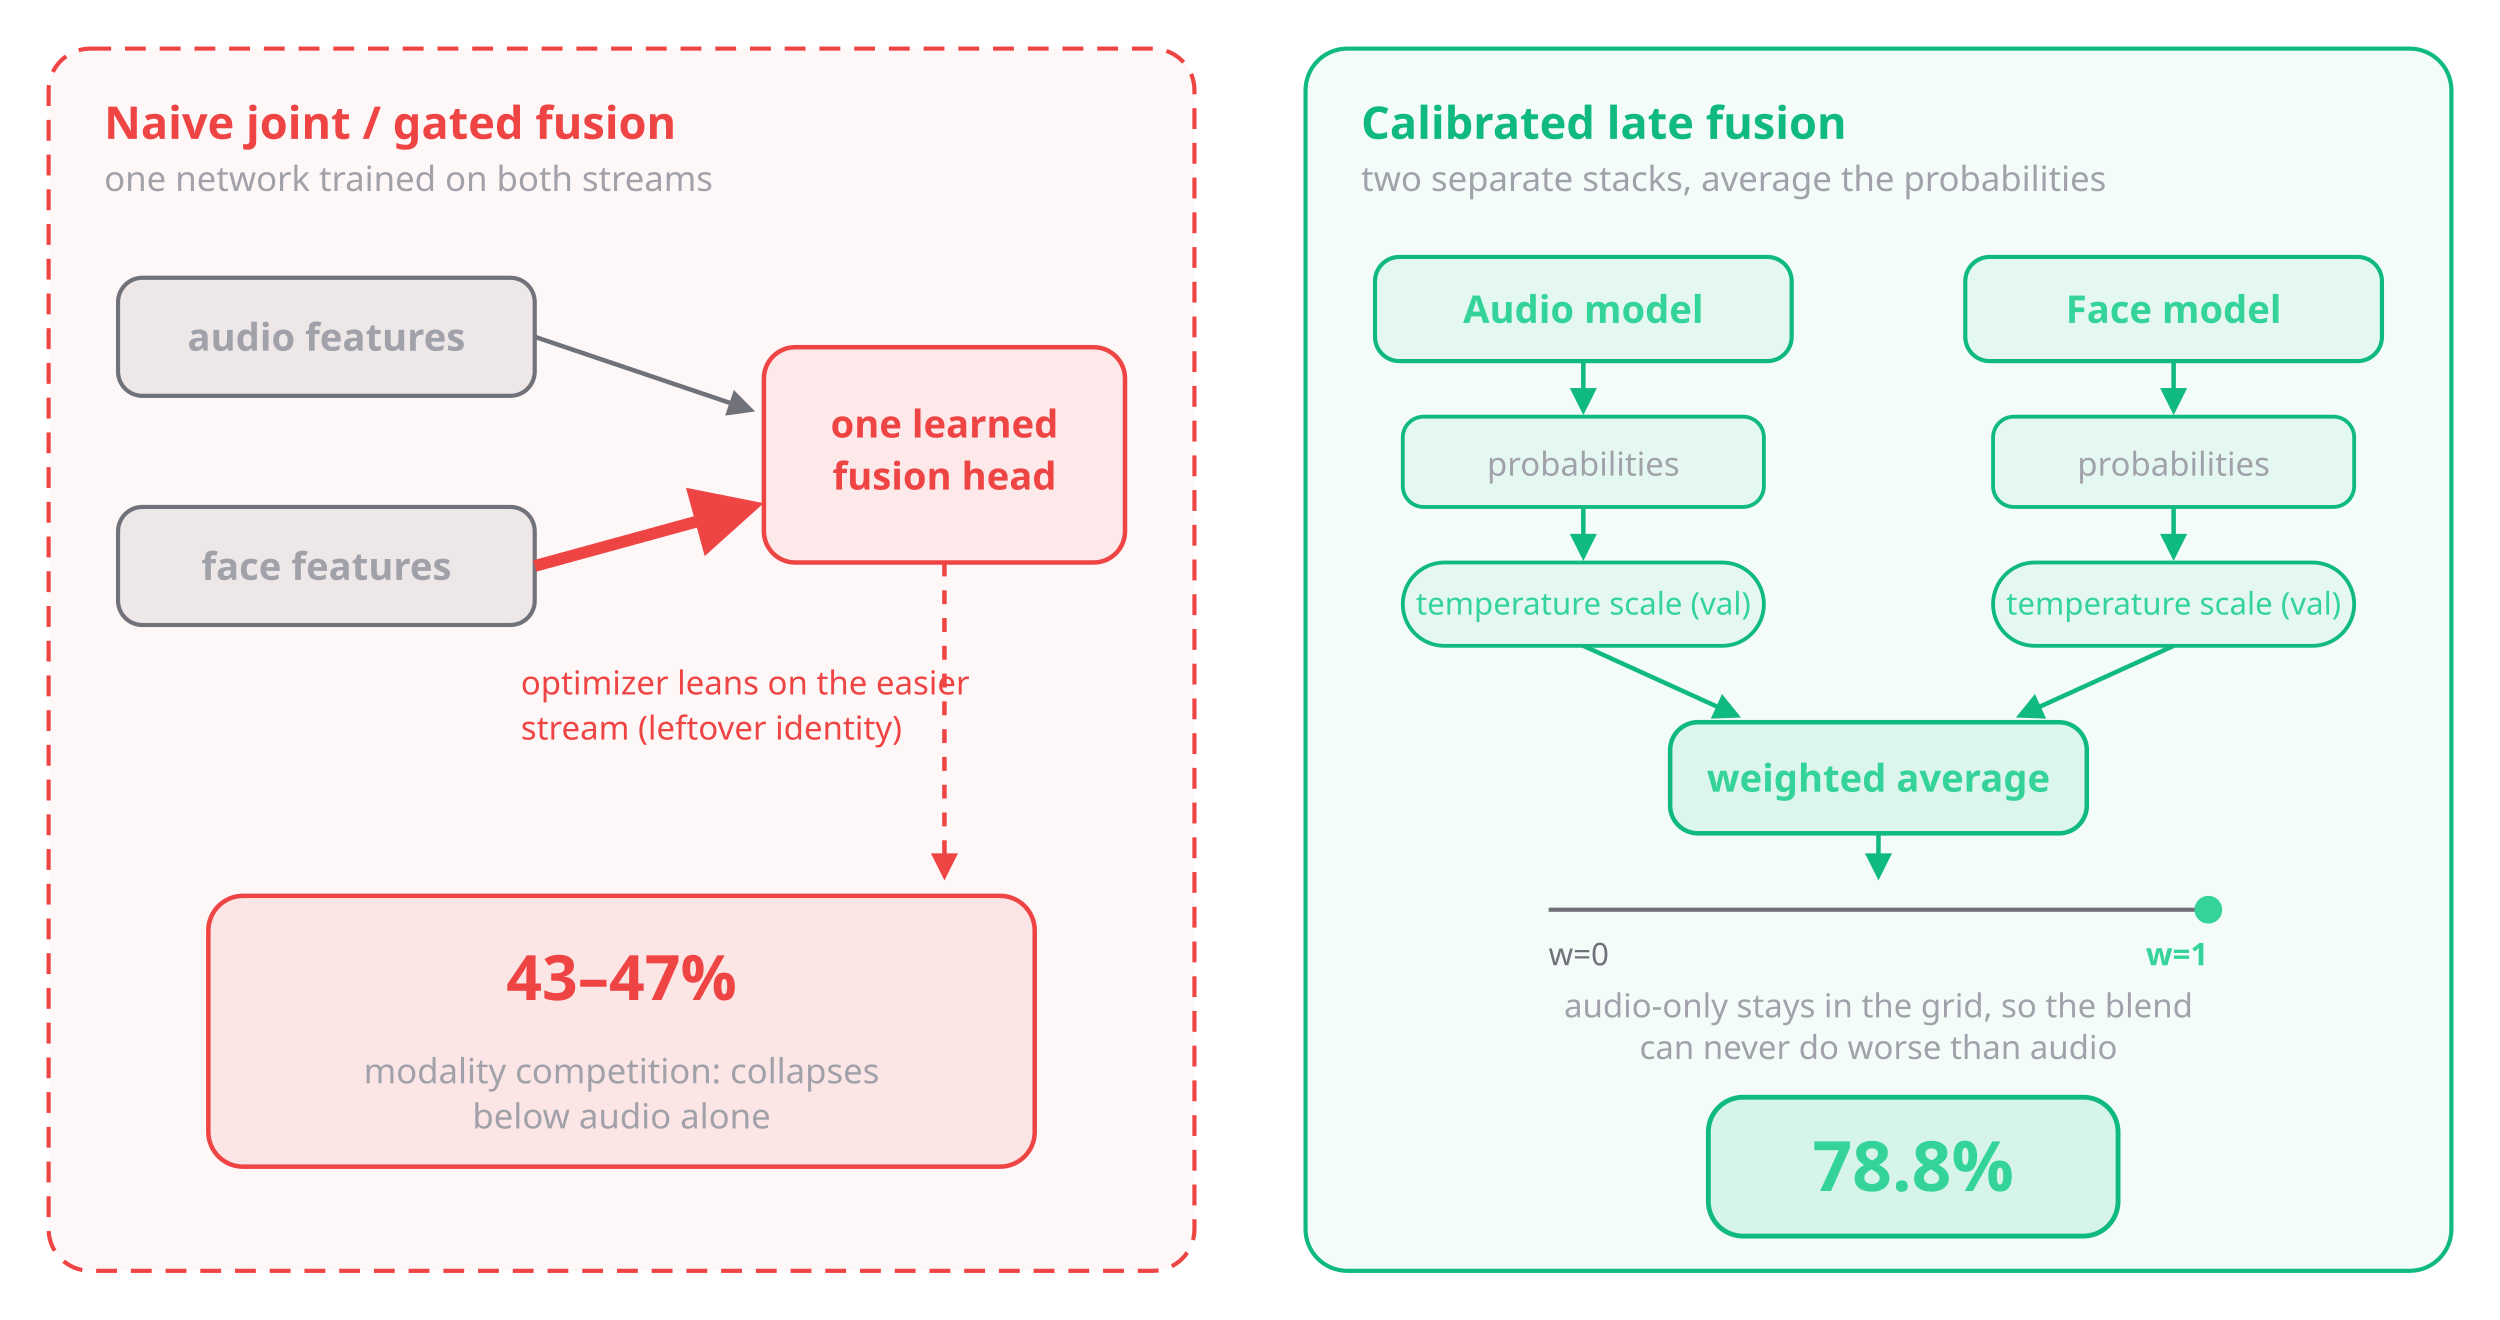
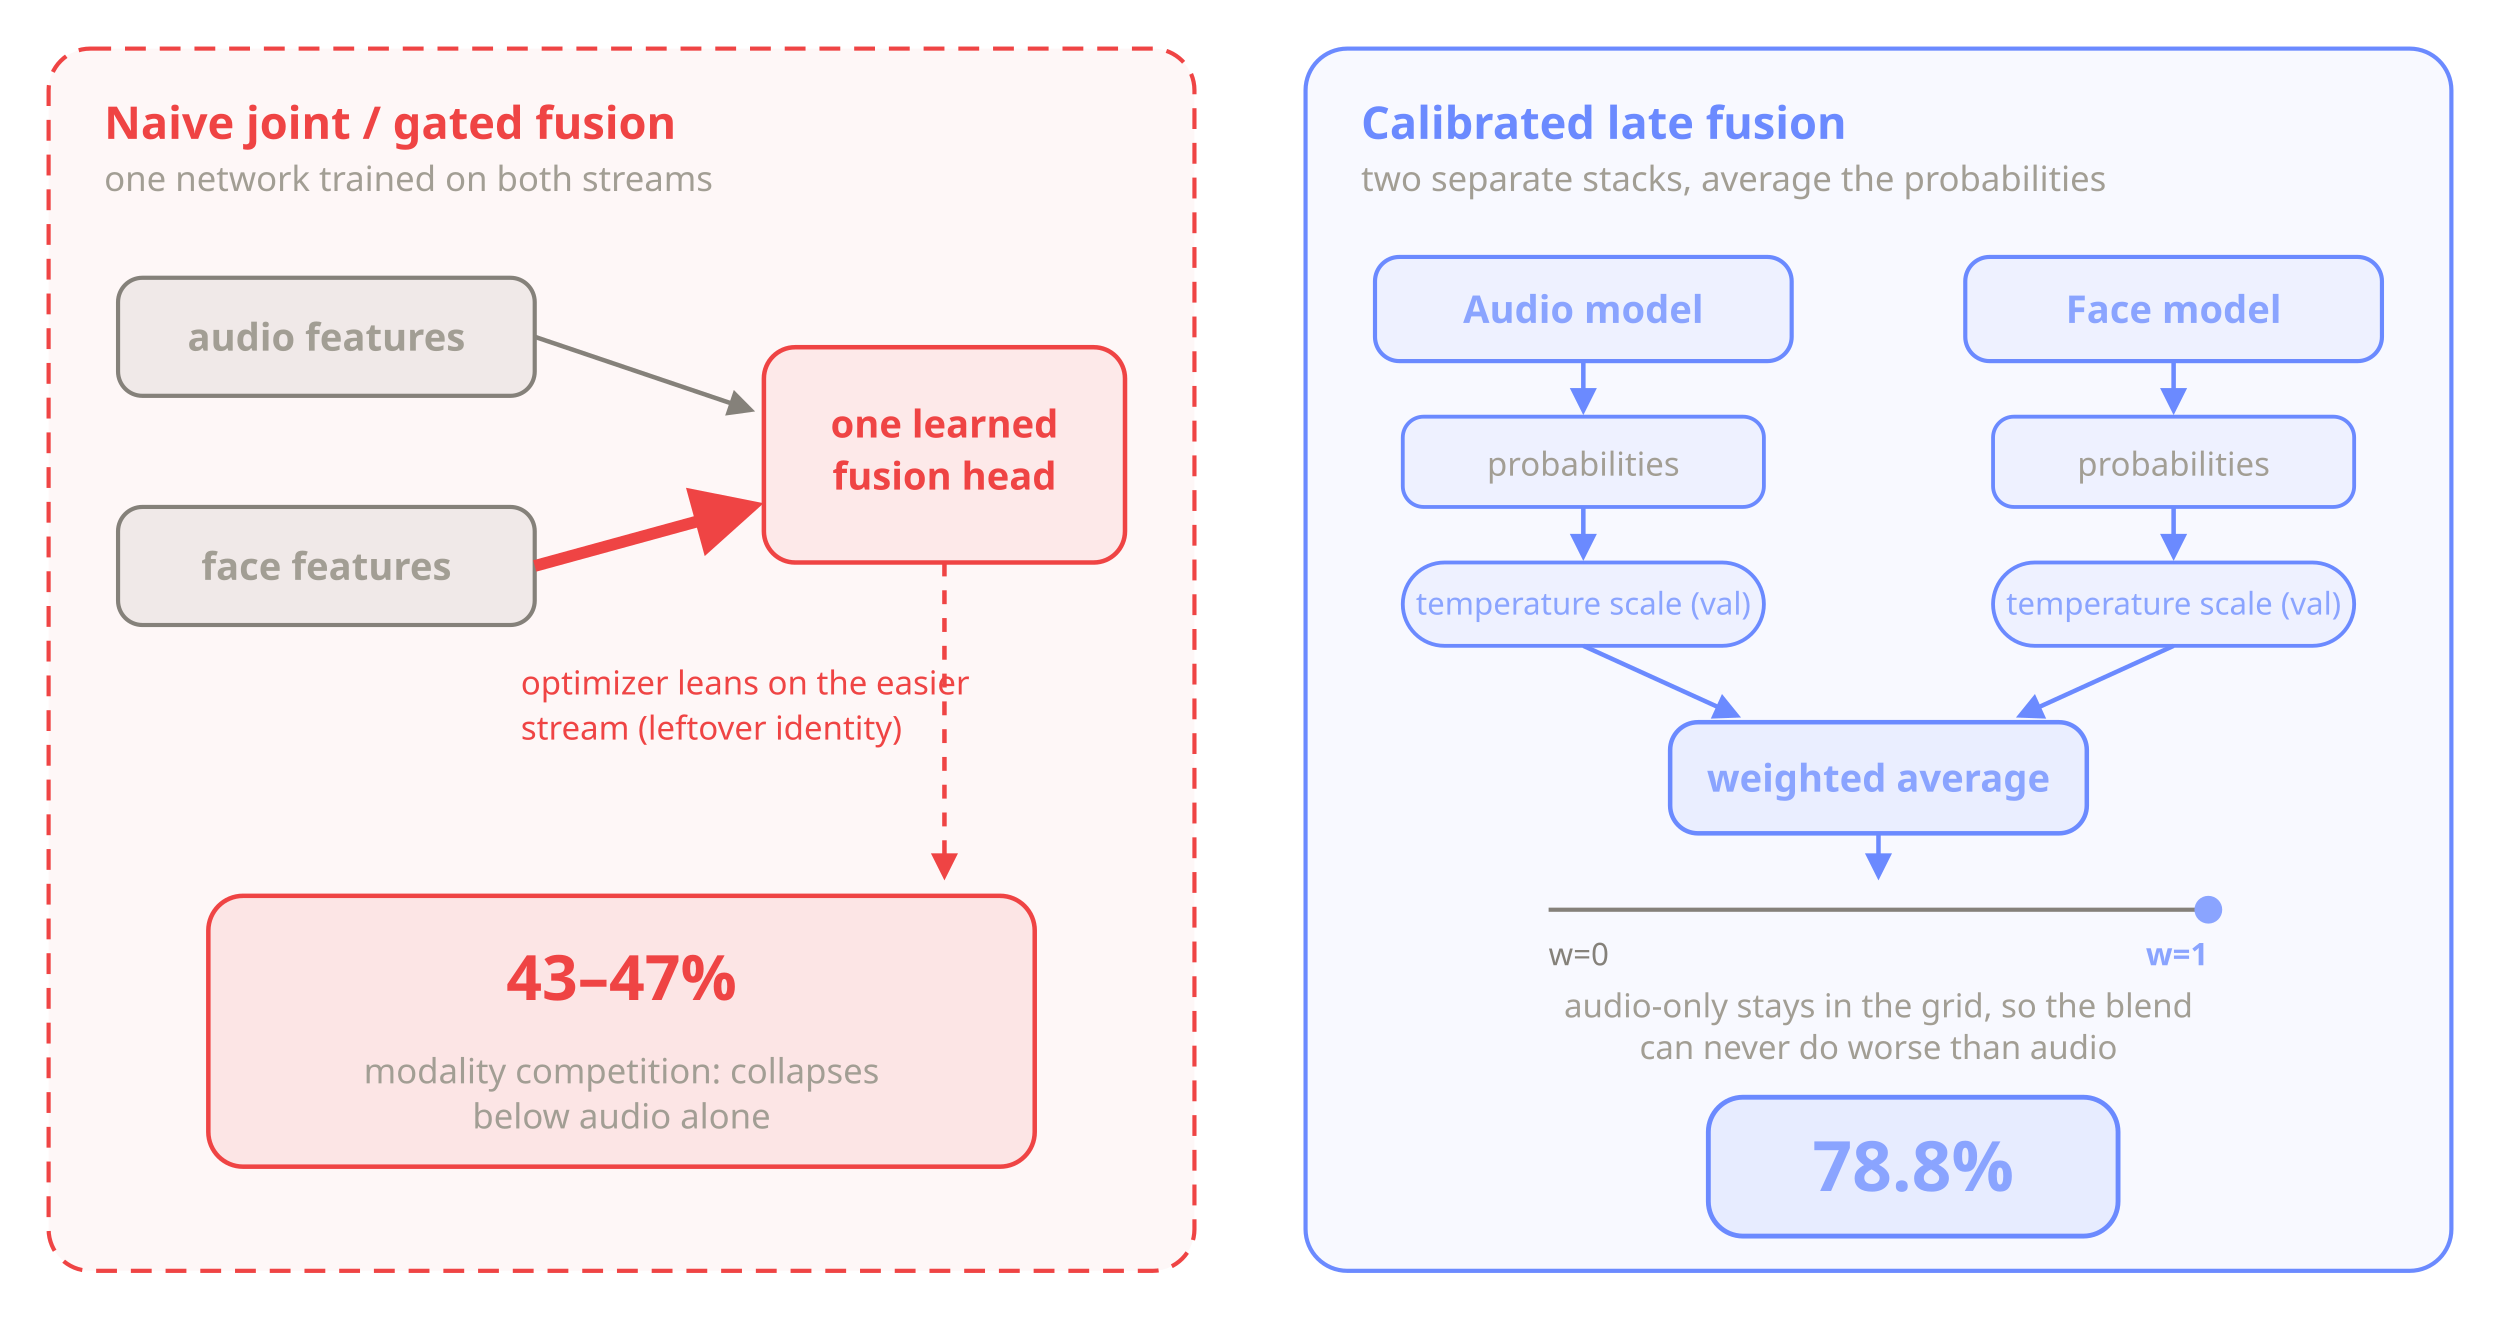
<svg xmlns="http://www.w3.org/2000/svg" viewBox="0 0 720 380" font-family="ui-sans-serif, system-ui, sans-serif">
  <defs>
    <marker id="ar-r" viewBox="0 0 10 10" refX="8" refY="5" markerWidth="6" markerHeight="6" orient="auto-start-reverse">
      <path d="M0 0 L10 5 L0 10 z" fill="#ef4444" />
    </marker>
    <marker id="ar-g" viewBox="0 0 10 10" refX="8" refY="5" markerWidth="6" markerHeight="6" orient="auto-start-reverse">
-       <path d="M0 0 L10 5 L0 10 z" fill="#10B981" />
+       <path d="M0 0 L10 5 L0 10 z" fill="#6B8AFF" />
    </marker>
    <marker id="ar-m" viewBox="0 0 10 10" refX="8" refY="5" markerWidth="6" markerHeight="6" orient="auto-start-reverse">
-       <path d="M0 0 L10 5 L0 10 z" fill="#71717A" />
+       <path d="M0 0 L10 5 L0 10 z" fill="#85817A" />
    </marker>
  </defs>
  <rect x="14" y="14" width="330" height="352" rx="12" fill="#ef4444" fill-opacity="0.04" stroke="#ef4444" stroke-width="1.2" stroke-dasharray="6 4" />
  <text x="30" y="40" font-size="13" font-weight="600" fill="#ef4444">Naive joint / gated fusion</text>
-   <text x="30" y="55" font-size="10" fill="#A1A1AA">one network trained on both streams</text>
-   <rect x="34" y="80" width="120" height="34" rx="7" fill="#71717A" fill-opacity="0.12" stroke="#71717A" stroke-width="1.2" />
-   <text x="94" y="101" text-anchor="middle" font-size="11" font-weight="600" fill="#A1A1AA">audio features</text>
-   <rect x="34" y="146" width="120" height="34" rx="7" fill="#71717A" fill-opacity="0.12" stroke="#71717A" stroke-width="1.2" />
-   <text x="94" y="167" text-anchor="middle" font-size="11" font-weight="600" fill="#A1A1AA">face features</text>
+   <text x="30" y="55" font-size="10" fill="#A29E94">one network trained on both streams</text>
+   <rect x="34" y="80" width="120" height="34" rx="7" fill="#85817A" fill-opacity="0.12" stroke="#85817A" stroke-width="1.2" />
+   <text x="94" y="101" text-anchor="middle" font-size="11" font-weight="600" fill="#A29E94">audio features</text>
+   <rect x="34" y="146" width="120" height="34" rx="7" fill="#85817A" fill-opacity="0.12" stroke="#85817A" stroke-width="1.2" />
+   <text x="94" y="167" text-anchor="middle" font-size="11" font-weight="600" fill="#A29E94">face features</text>
  <rect x="220" y="100" width="104" height="62" rx="9" fill="#ef4444" fill-opacity="0.08" stroke="#ef4444" stroke-width="1.3" />
  <text x="272" y="126" text-anchor="middle" font-size="11" font-weight="600" fill="#ef4444">one learned</text>
  <text x="272" y="141" text-anchor="middle" font-size="11" font-weight="600" fill="#ef4444">fusion head</text>
-   <line x1="154" y1="97" x2="216" y2="118" stroke="#71717A" stroke-width="1.3" marker-end="url(#ar-m)" />
+   <line x1="154" y1="97" x2="216" y2="118" stroke="#85817A" stroke-width="1.3" marker-end="url(#ar-m)" />
  <line x1="154" y1="163" x2="216" y2="146" stroke="#ef4444" stroke-width="3.4" marker-end="url(#ar-r)" />
  <text x="150" y="200" font-size="9.5" fill="#ef4444">optimizer leans on the easier</text>
  <text x="150" y="213" font-size="9.5" fill="#ef4444">stream (leftover identity)</text>
  <line x1="272" y1="162" x2="272" y2="252" stroke="#ef4444" stroke-width="1.3" stroke-dasharray="4 4" marker-end="url(#ar-r)" />
  <rect x="60" y="258" width="238" height="78" rx="10" fill="#ef4444" fill-opacity="0.10" stroke="#ef4444" stroke-width="1.3" />
  <text x="179" y="288" text-anchor="middle" font-size="18" font-weight="700" fill="#ef4444">43–47%</text>
-   <text x="179" y="312" text-anchor="middle" font-size="10" fill="#A1A1AA">modality competition: collapses</text>
-   <text x="179" y="325" text-anchor="middle" font-size="10" fill="#A1A1AA">below audio alone</text>
-   <rect x="376" y="14" width="330" height="352" rx="12" fill="#10B981" fill-opacity="0.05" stroke="#10B981" stroke-width="1.2" />
-   <text x="392" y="40" font-size="13" font-weight="600" fill="#10B981">Calibrated late fusion</text>
-   <text x="392" y="55" font-size="10" fill="#A1A1AA">two separate stacks, average the probabilities</text>
-   <rect x="396" y="74" width="120" height="30" rx="7" fill="#10B981" fill-opacity="0.07" stroke="#10B981" stroke-width="1.2" />
-   <text x="456" y="93" text-anchor="middle" font-size="11" font-weight="600" fill="#34D399">Audio model</text>
-   <line x1="456" y1="104" x2="456" y2="118" stroke="#10B981" stroke-width="1.3" marker-end="url(#ar-g)" />
-   <rect x="404" y="120" width="104" height="26" rx="6" fill="#10B981" fill-opacity="0.07" stroke="#10B981" stroke-width="1.1" />
-   <text x="456" y="137" text-anchor="middle" font-size="9.5" fill="#A1A1AA">probabilities</text>
-   <line x1="456" y1="146" x2="456" y2="160" stroke="#10B981" stroke-width="1.3" marker-end="url(#ar-g)" />
-   <rect x="404" y="162" width="104" height="24" rx="12" fill="#10B981" fill-opacity="0.07" stroke="#10B981" stroke-width="1.1" />
-   <text x="456" y="177" text-anchor="middle" font-size="9" fill="#34D399">temperature scale (val)</text>
-   <rect x="566" y="74" width="120" height="30" rx="7" fill="#10B981" fill-opacity="0.07" stroke="#10B981" stroke-width="1.2" />
-   <text x="626" y="93" text-anchor="middle" font-size="11" font-weight="600" fill="#34D399">Face model</text>
-   <line x1="626" y1="104" x2="626" y2="118" stroke="#10B981" stroke-width="1.3" marker-end="url(#ar-g)" />
-   <rect x="574" y="120" width="104" height="26" rx="6" fill="#10B981" fill-opacity="0.07" stroke="#10B981" stroke-width="1.1" />
-   <text x="626" y="137" text-anchor="middle" font-size="9.5" fill="#A1A1AA">probabilities</text>
-   <line x1="626" y1="146" x2="626" y2="160" stroke="#10B981" stroke-width="1.3" marker-end="url(#ar-g)" />
-   <rect x="574" y="162" width="104" height="24" rx="12" fill="#10B981" fill-opacity="0.07" stroke="#10B981" stroke-width="1.1" />
-   <text x="626" y="177" text-anchor="middle" font-size="9" fill="#34D399">temperature scale (val)</text>
-   <line x1="456" y1="186" x2="500" y2="206" stroke="#10B981" stroke-width="1.3" marker-end="url(#ar-g)" />
-   <line x1="626" y1="186" x2="582" y2="206" stroke="#10B981" stroke-width="1.3" marker-end="url(#ar-g)" />
-   <rect x="481" y="208" width="120" height="32" rx="8" fill="#10B981" fill-opacity="0.10" stroke="#10B981" stroke-width="1.3" />
-   <text x="541" y="228" text-anchor="middle" font-size="11" font-weight="600" fill="#34D399">weighted average</text>
-   <line x1="446" y1="262" x2="636" y2="262" stroke="#71717A" stroke-width="1.2" />
-   <circle cx="636" cy="262" r="4" fill="#34D399" />
-   <text x="446" y="278" font-size="9" fill="#71717A">w=0</text>
-   <text x="636" y="278" text-anchor="end" font-size="9" fill="#34D399" font-weight="600">w=1</text>
-   <text x="541" y="293" text-anchor="middle" font-size="9.5" fill="#A1A1AA">audio-only stays in the grid, so the blend</text>
-   <text x="541" y="305" text-anchor="middle" font-size="9.5" fill="#A1A1AA">can never do worse than audio</text>
-   <line x1="541" y1="240" x2="541" y2="252" stroke="#10B981" stroke-width="1.3" marker-end="url(#ar-g)" />
-   <rect x="492" y="316" width="118" height="40" rx="10" fill="#10B981" fill-opacity="0.12" stroke="#10B981" stroke-width="1.4" />
-   <text x="551" y="343" text-anchor="middle" font-size="20" font-weight="700" fill="#34D399">78.8%</text>
+   <text x="179" y="312" text-anchor="middle" font-size="10" fill="#A29E94">modality competition: collapses</text>
+   <text x="179" y="325" text-anchor="middle" font-size="10" fill="#A29E94">below audio alone</text>
+   <rect x="376" y="14" width="330" height="352" rx="12" fill="#6B8AFF" fill-opacity="0.05" stroke="#6B8AFF" stroke-width="1.2" />
+   <text x="392" y="40" font-size="13" font-weight="600" fill="#6B8AFF">Calibrated late fusion</text>
+   <text x="392" y="55" font-size="10" fill="#A29E94">two separate stacks, average the probabilities</text>
+   <rect x="396" y="74" width="120" height="30" rx="7" fill="#6B8AFF" fill-opacity="0.07" stroke="#6B8AFF" stroke-width="1.2" />
+   <text x="456" y="93" text-anchor="middle" font-size="11" font-weight="600" fill="#8AA4FF">Audio model</text>
+   <line x1="456" y1="104" x2="456" y2="118" stroke="#6B8AFF" stroke-width="1.3" marker-end="url(#ar-g)" />
+   <rect x="404" y="120" width="104" height="26" rx="6" fill="#6B8AFF" fill-opacity="0.07" stroke="#6B8AFF" stroke-width="1.1" />
+   <text x="456" y="137" text-anchor="middle" font-size="9.5" fill="#A29E94">probabilities</text>
+   <line x1="456" y1="146" x2="456" y2="160" stroke="#6B8AFF" stroke-width="1.3" marker-end="url(#ar-g)" />
+   <rect x="404" y="162" width="104" height="24" rx="12" fill="#6B8AFF" fill-opacity="0.07" stroke="#6B8AFF" stroke-width="1.1" />
+   <text x="456" y="177" text-anchor="middle" font-size="9" fill="#8AA4FF">temperature scale (val)</text>
+   <rect x="566" y="74" width="120" height="30" rx="7" fill="#6B8AFF" fill-opacity="0.07" stroke="#6B8AFF" stroke-width="1.2" />
+   <text x="626" y="93" text-anchor="middle" font-size="11" font-weight="600" fill="#8AA4FF">Face model</text>
+   <line x1="626" y1="104" x2="626" y2="118" stroke="#6B8AFF" stroke-width="1.3" marker-end="url(#ar-g)" />
+   <rect x="574" y="120" width="104" height="26" rx="6" fill="#6B8AFF" fill-opacity="0.07" stroke="#6B8AFF" stroke-width="1.1" />
+   <text x="626" y="137" text-anchor="middle" font-size="9.5" fill="#A29E94">probabilities</text>
+   <line x1="626" y1="146" x2="626" y2="160" stroke="#6B8AFF" stroke-width="1.3" marker-end="url(#ar-g)" />
+   <rect x="574" y="162" width="104" height="24" rx="12" fill="#6B8AFF" fill-opacity="0.07" stroke="#6B8AFF" stroke-width="1.1" />
+   <text x="626" y="177" text-anchor="middle" font-size="9" fill="#8AA4FF">temperature scale (val)</text>
+   <line x1="456" y1="186" x2="500" y2="206" stroke="#6B8AFF" stroke-width="1.3" marker-end="url(#ar-g)" />
+   <line x1="626" y1="186" x2="582" y2="206" stroke="#6B8AFF" stroke-width="1.3" marker-end="url(#ar-g)" />
+   <rect x="481" y="208" width="120" height="32" rx="8" fill="#6B8AFF" fill-opacity="0.10" stroke="#6B8AFF" stroke-width="1.3" />
+   <text x="541" y="228" text-anchor="middle" font-size="11" font-weight="600" fill="#8AA4FF">weighted average</text>
+   <line x1="446" y1="262" x2="636" y2="262" stroke="#85817A" stroke-width="1.2" />
+   <circle cx="636" cy="262" r="4" fill="#8AA4FF" />
+   <text x="446" y="278" font-size="9" fill="#85817A">w=0</text>
+   <text x="636" y="278" text-anchor="end" font-size="9" fill="#8AA4FF" font-weight="600">w=1</text>
+   <text x="541" y="293" text-anchor="middle" font-size="9.5" fill="#A29E94">audio-only stays in the grid, so the blend</text>
+   <text x="541" y="305" text-anchor="middle" font-size="9.5" fill="#A29E94">can never do worse than audio</text>
+   <line x1="541" y1="240" x2="541" y2="252" stroke="#6B8AFF" stroke-width="1.3" marker-end="url(#ar-g)" />
+   <rect x="492" y="316" width="118" height="40" rx="10" fill="#6B8AFF" fill-opacity="0.12" stroke="#6B8AFF" stroke-width="1.4" />
+   <text x="551" y="343" text-anchor="middle" font-size="20" font-weight="700" fill="#8AA4FF">78.8%</text>
</svg>
